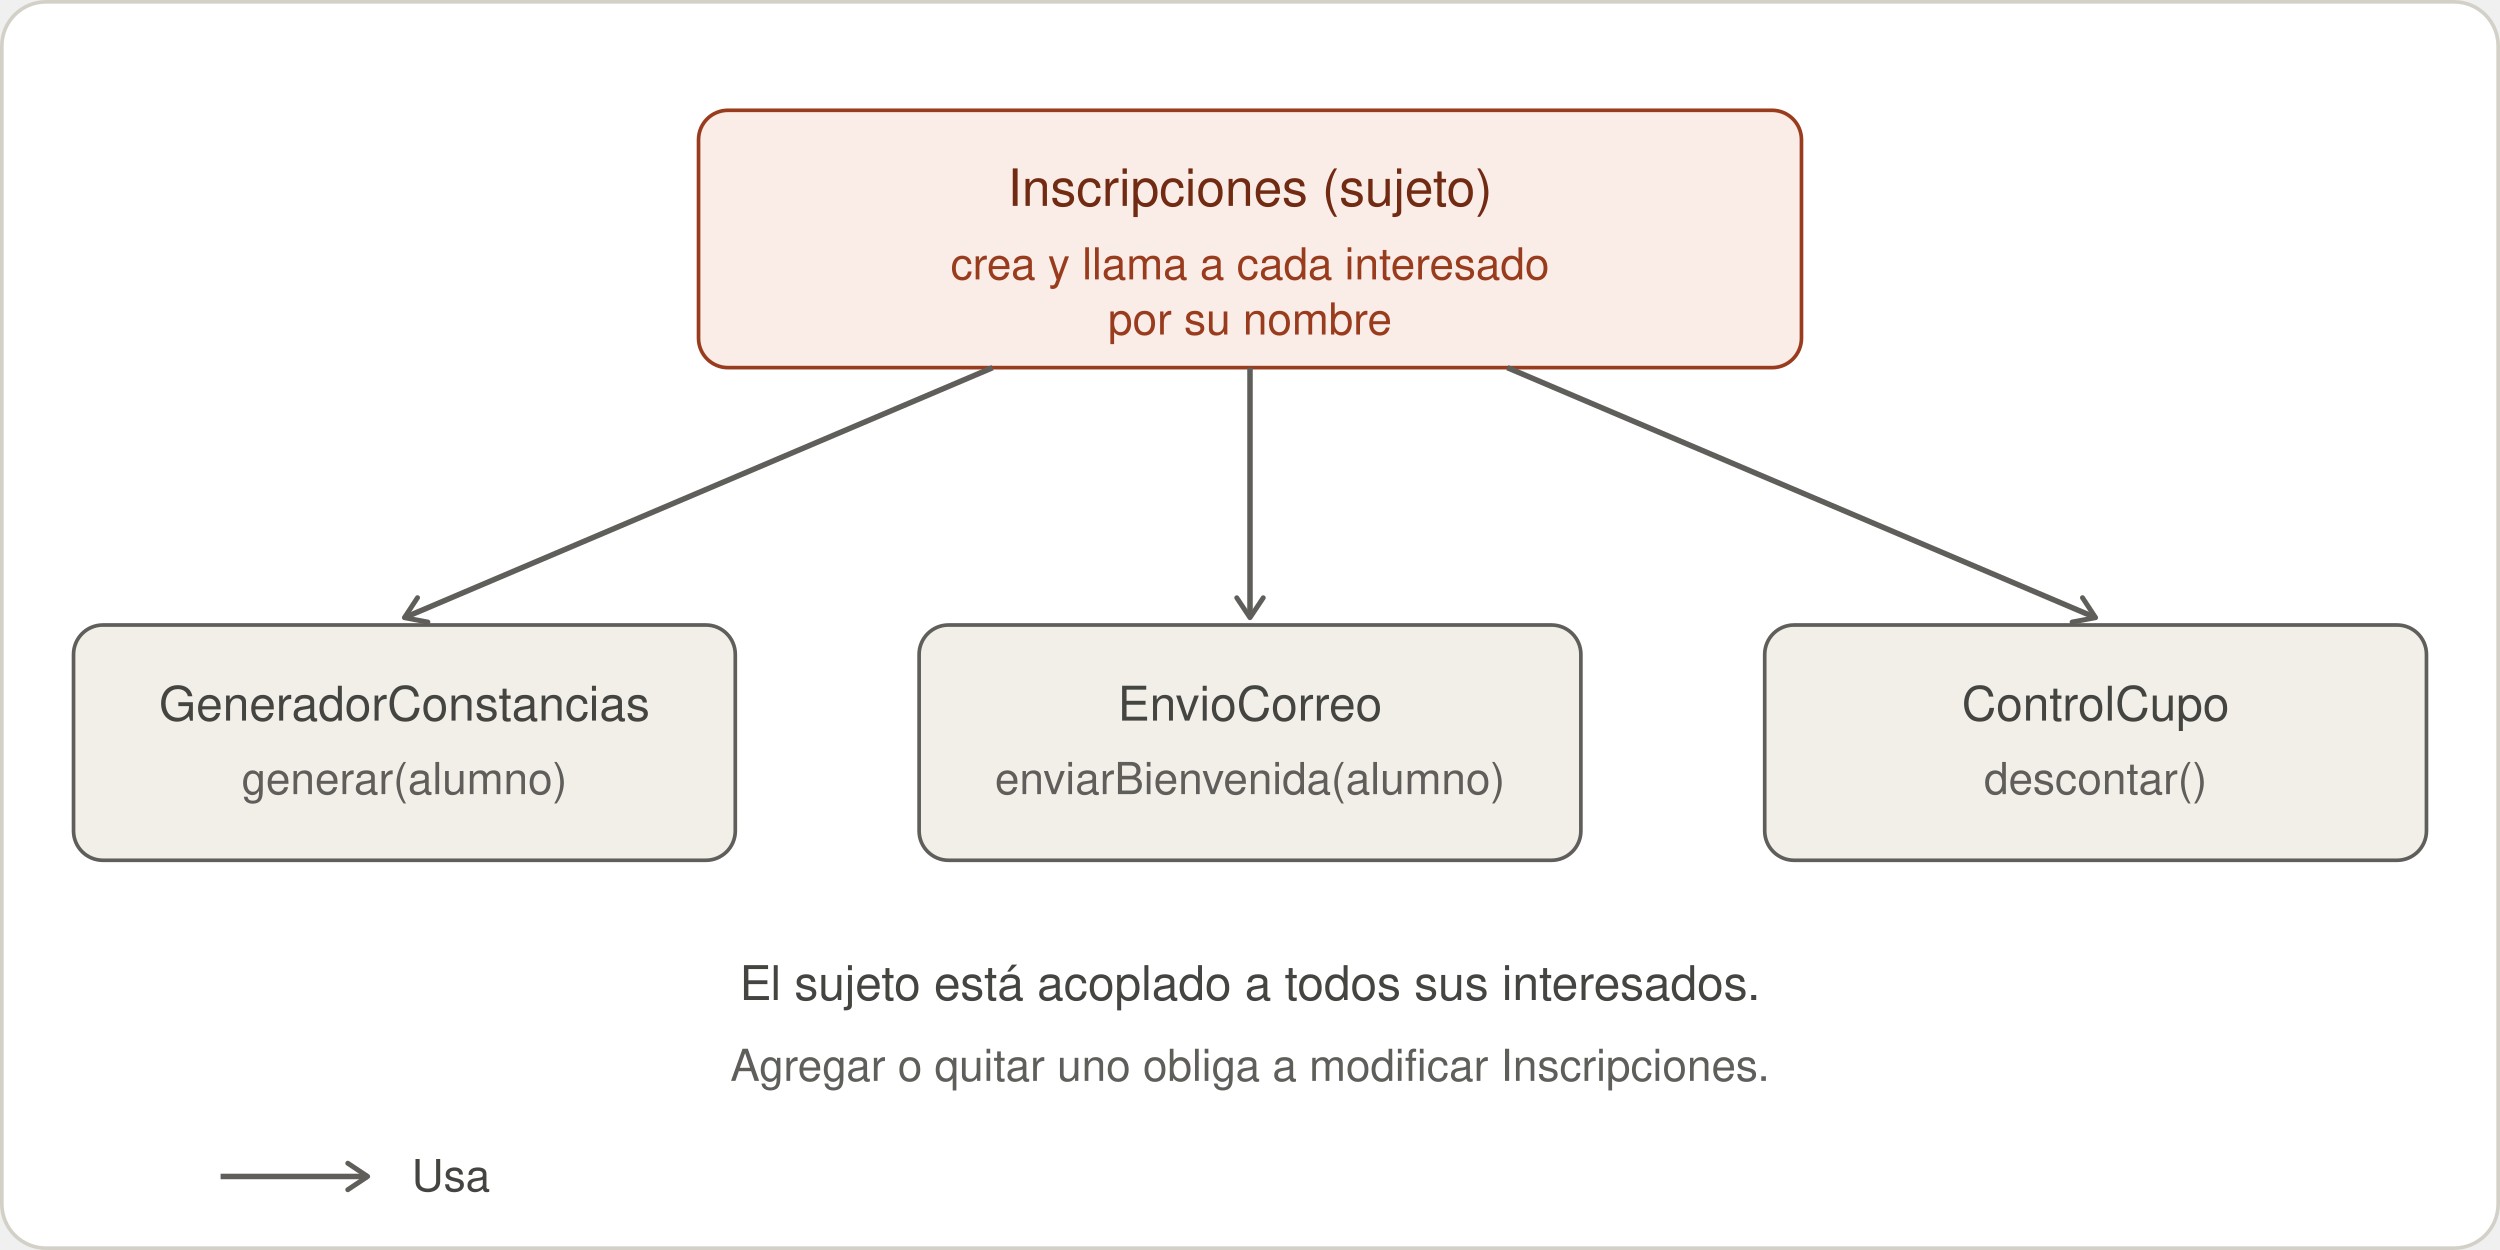
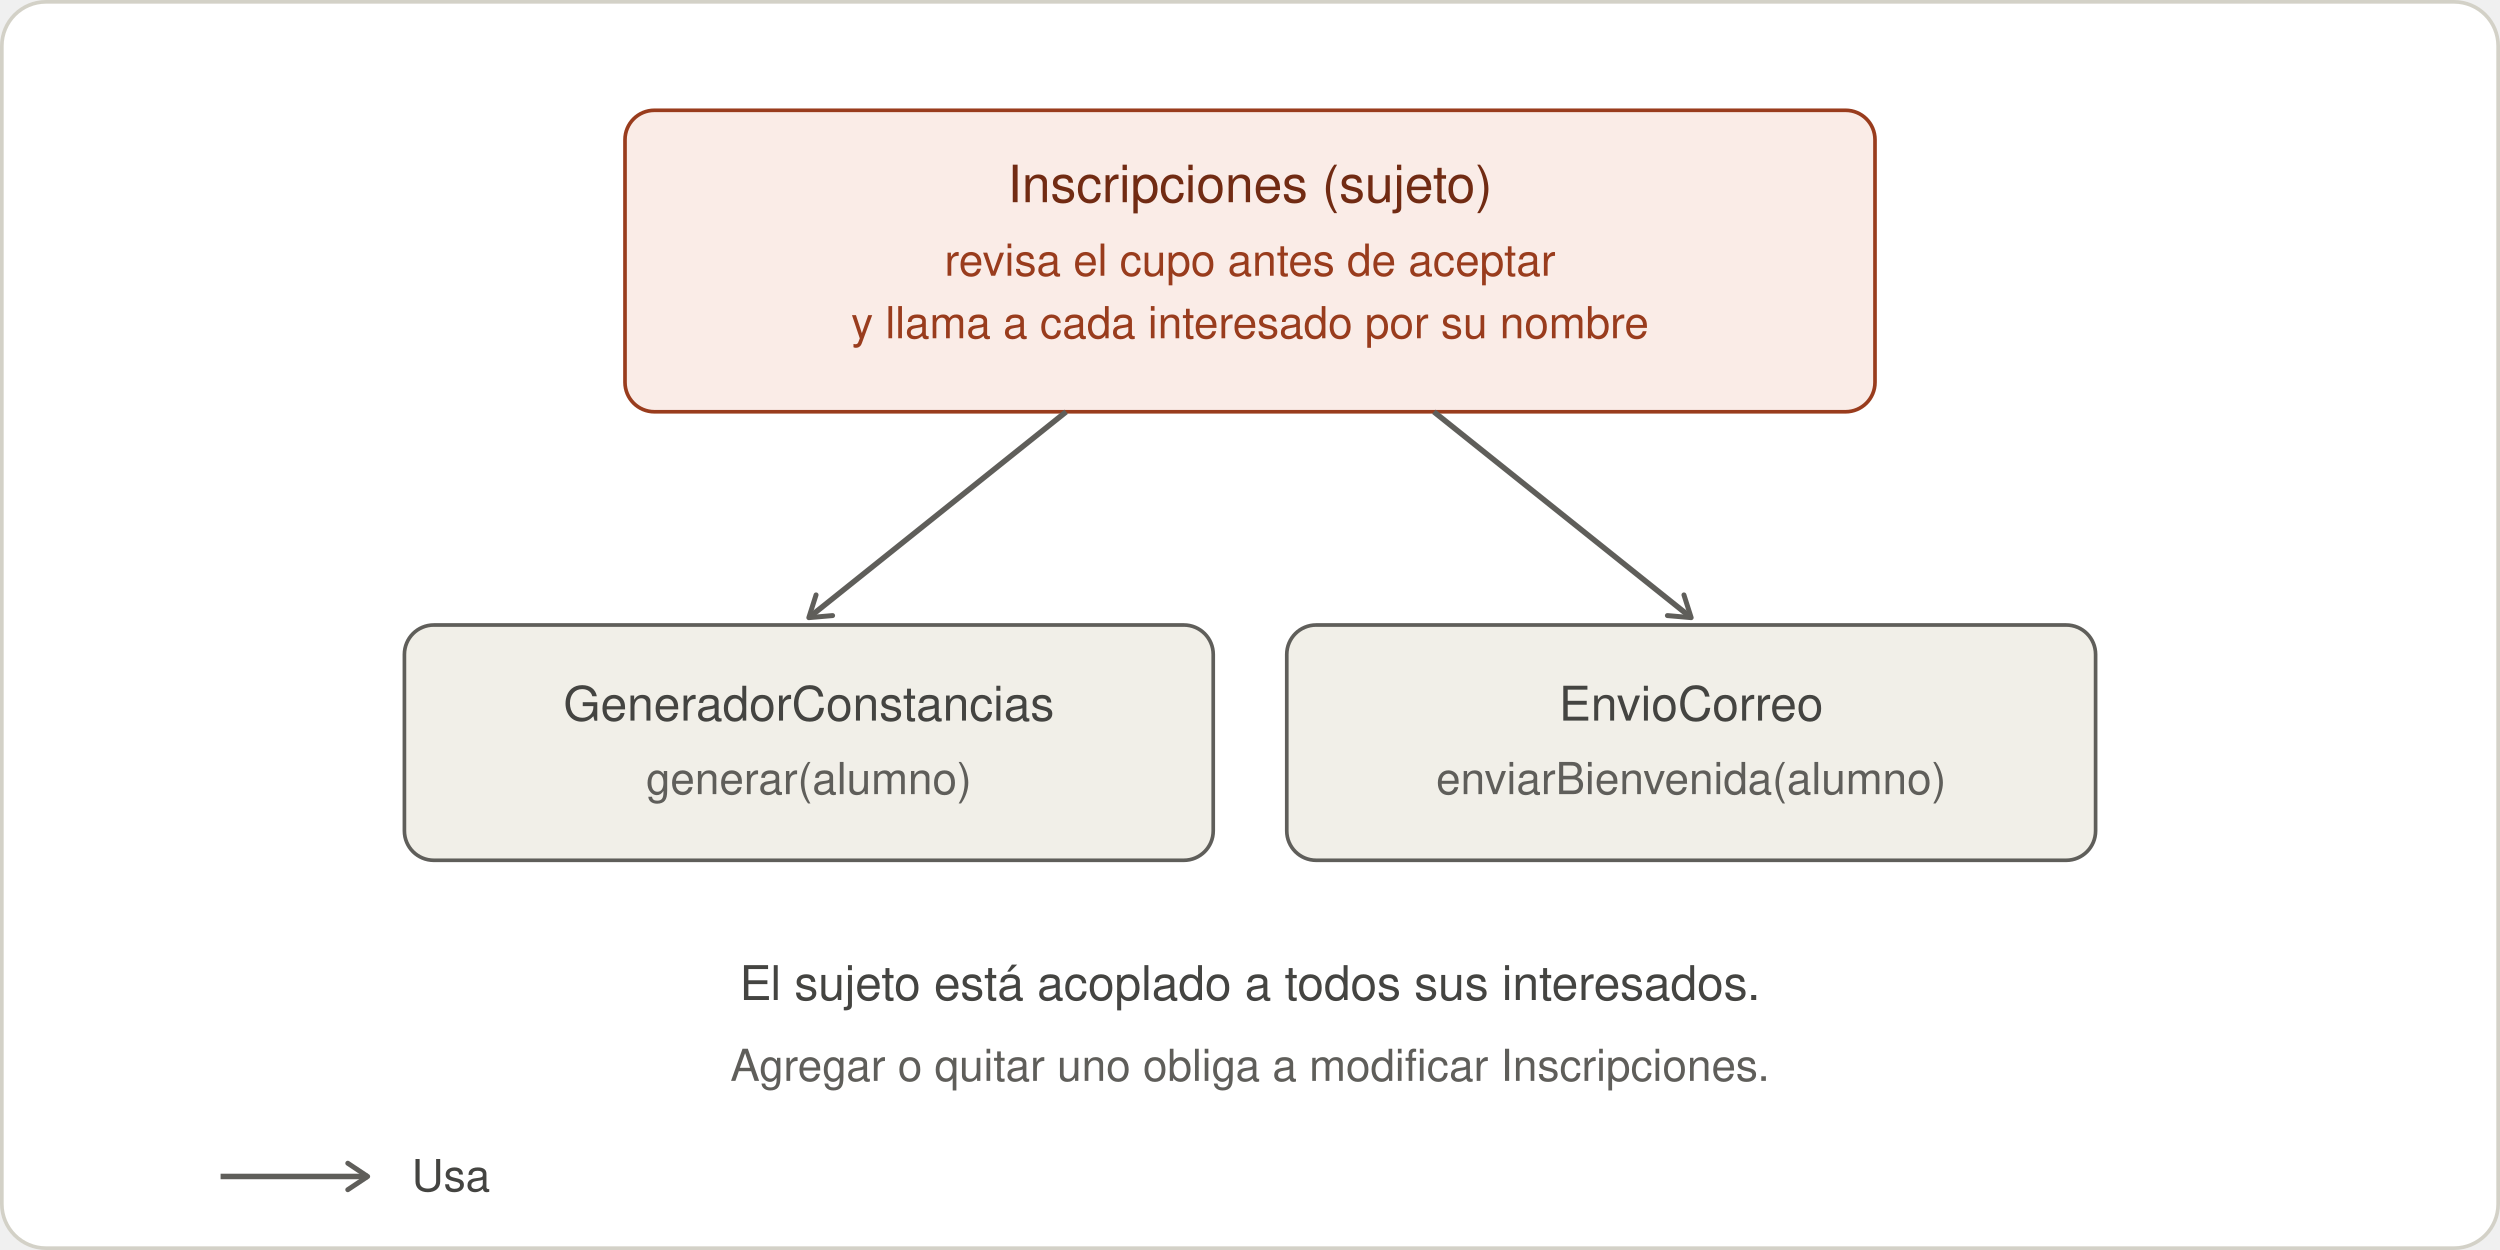
<svg xmlns="http://www.w3.org/2000/svg" width="680" height="340" viewBox="0 0 680 340" role="img" font-family="Helvetica, Arial, sans-serif">
  <defs>
    <marker id="mg" viewBox="0 0 10 10" refX="8" refY="5" markerWidth="6" markerHeight="6" orient="auto-start-reverse">
      <path d="M2 1L8 5L2 9" fill="none" stroke="#5F5E5A" stroke-width="1.5" stroke-linecap="round" stroke-linejoin="round" />
    </marker>
  </defs>
  <rect x="0.5" y="0.5" width="679" height="339" rx="12" fill="#FFFFFF" stroke="#D3D1C7" />
-   <rect x="190" y="30" width="300" height="70" rx="8" fill="#FAECE7" stroke="#993C1D" stroke-width="1" />
-   <text x="340" y="56" text-anchor="middle" font-size="14" font-weight="500" fill="#712B13">Inscripciones (sujeto)</text>
-   <text x="340" y="76" text-anchor="middle" font-size="12" fill="#993C1D">crea y llama a cada interesado</text>
-   <text x="340" y="91" text-anchor="middle" font-size="12" fill="#993C1D">por su nombre</text>
-   <line x1="270" y1="100" x2="110" y2="168" stroke="#5F5E5A" stroke-width="1.5" marker-end="url(#mg)" />
-   <line x1="340" y1="100" x2="340" y2="168" stroke="#5F5E5A" stroke-width="1.5" marker-end="url(#mg)" />
-   <line x1="410" y1="100" x2="570" y2="168" stroke="#5F5E5A" stroke-width="1.5" marker-end="url(#mg)" />
-   <rect x="20" y="170" width="180" height="64" rx="8" fill="#F1EFE8" stroke="#5F5E5A" stroke-width="1" />
-   <text x="110" y="196" text-anchor="middle" font-size="13" font-weight="500" fill="#444441">GeneradorConstancias</text>
-   <text x="110" y="216" text-anchor="middle" font-size="12" fill="#5F5E5A">generar(alumno)</text>
-   <rect x="250" y="170" width="180" height="64" rx="8" fill="#F1EFE8" stroke="#5F5E5A" stroke-width="1" />
-   <text x="340" y="196" text-anchor="middle" font-size="13" font-weight="500" fill="#444441">EnvioCorreo</text>
-   <text x="340" y="216" text-anchor="middle" font-size="12" fill="#5F5E5A">enviarBienvenida(alumno)</text>
-   <rect x="480" y="170" width="180" height="64" rx="8" fill="#F1EFE8" stroke="#5F5E5A" stroke-width="1" />
-   <text x="570" y="196" text-anchor="middle" font-size="13" font-weight="500" fill="#444441">ControlCupo</text>
-   <text x="570" y="216" text-anchor="middle" font-size="12" fill="#5F5E5A">descontar()</text>
+   <rect x="170" y="30" width="340" height="82" rx="8" fill="#FAECE7" stroke="#993C1D" stroke-width="1" />
+   <text x="340" y="55" text-anchor="middle" font-size="14" font-weight="500" fill="#712B13">Inscripciones (sujeto)</text>
+   <text x="340" y="75" text-anchor="middle" font-size="12" fill="#993C1D">revisa el cupo antes de aceptar</text>
+   <text x="340" y="92" text-anchor="middle" font-size="12" fill="#993C1D">y llama a cada interesado por su nombre</text>
+   <line x1="290" y1="112" x2="220" y2="168" stroke="#5F5E5A" stroke-width="1.5" marker-end="url(#mg)" />
+   <line x1="390" y1="112" x2="460" y2="168" stroke="#5F5E5A" stroke-width="1.5" marker-end="url(#mg)" />
+   <rect x="110" y="170" width="220" height="64" rx="8" fill="#F1EFE8" stroke="#5F5E5A" stroke-width="1" />
+   <text x="220" y="196" text-anchor="middle" font-size="13" font-weight="500" fill="#444441">GeneradorConstancias</text>
+   <text x="220" y="216" text-anchor="middle" font-size="12" fill="#5F5E5A">generar(alumno)</text>
+   <rect x="350" y="170" width="220" height="64" rx="8" fill="#F1EFE8" stroke="#5F5E5A" stroke-width="1" />
+   <text x="460" y="196" text-anchor="middle" font-size="13" font-weight="500" fill="#444441">EnvioCorreo</text>
+   <text x="460" y="216" text-anchor="middle" font-size="12" fill="#5F5E5A">enviarBienvenida(alumno)</text>
  <text x="340" y="272" text-anchor="middle" font-size="13" font-weight="500" fill="#444441">El sujeto está acoplado a todos sus interesados.</text>
  <text x="340" y="294" text-anchor="middle" font-size="12" fill="#5F5E5A">Agregar o quitar uno obliga a modificar Inscripciones.</text>
  <line x1="60" y1="320" x2="100" y2="320" stroke="#5F5E5A" stroke-width="1.5" marker-end="url(#mg)" />
  <text x="112" y="324" font-size="12" fill="#444441">Usa</text>
</svg>
